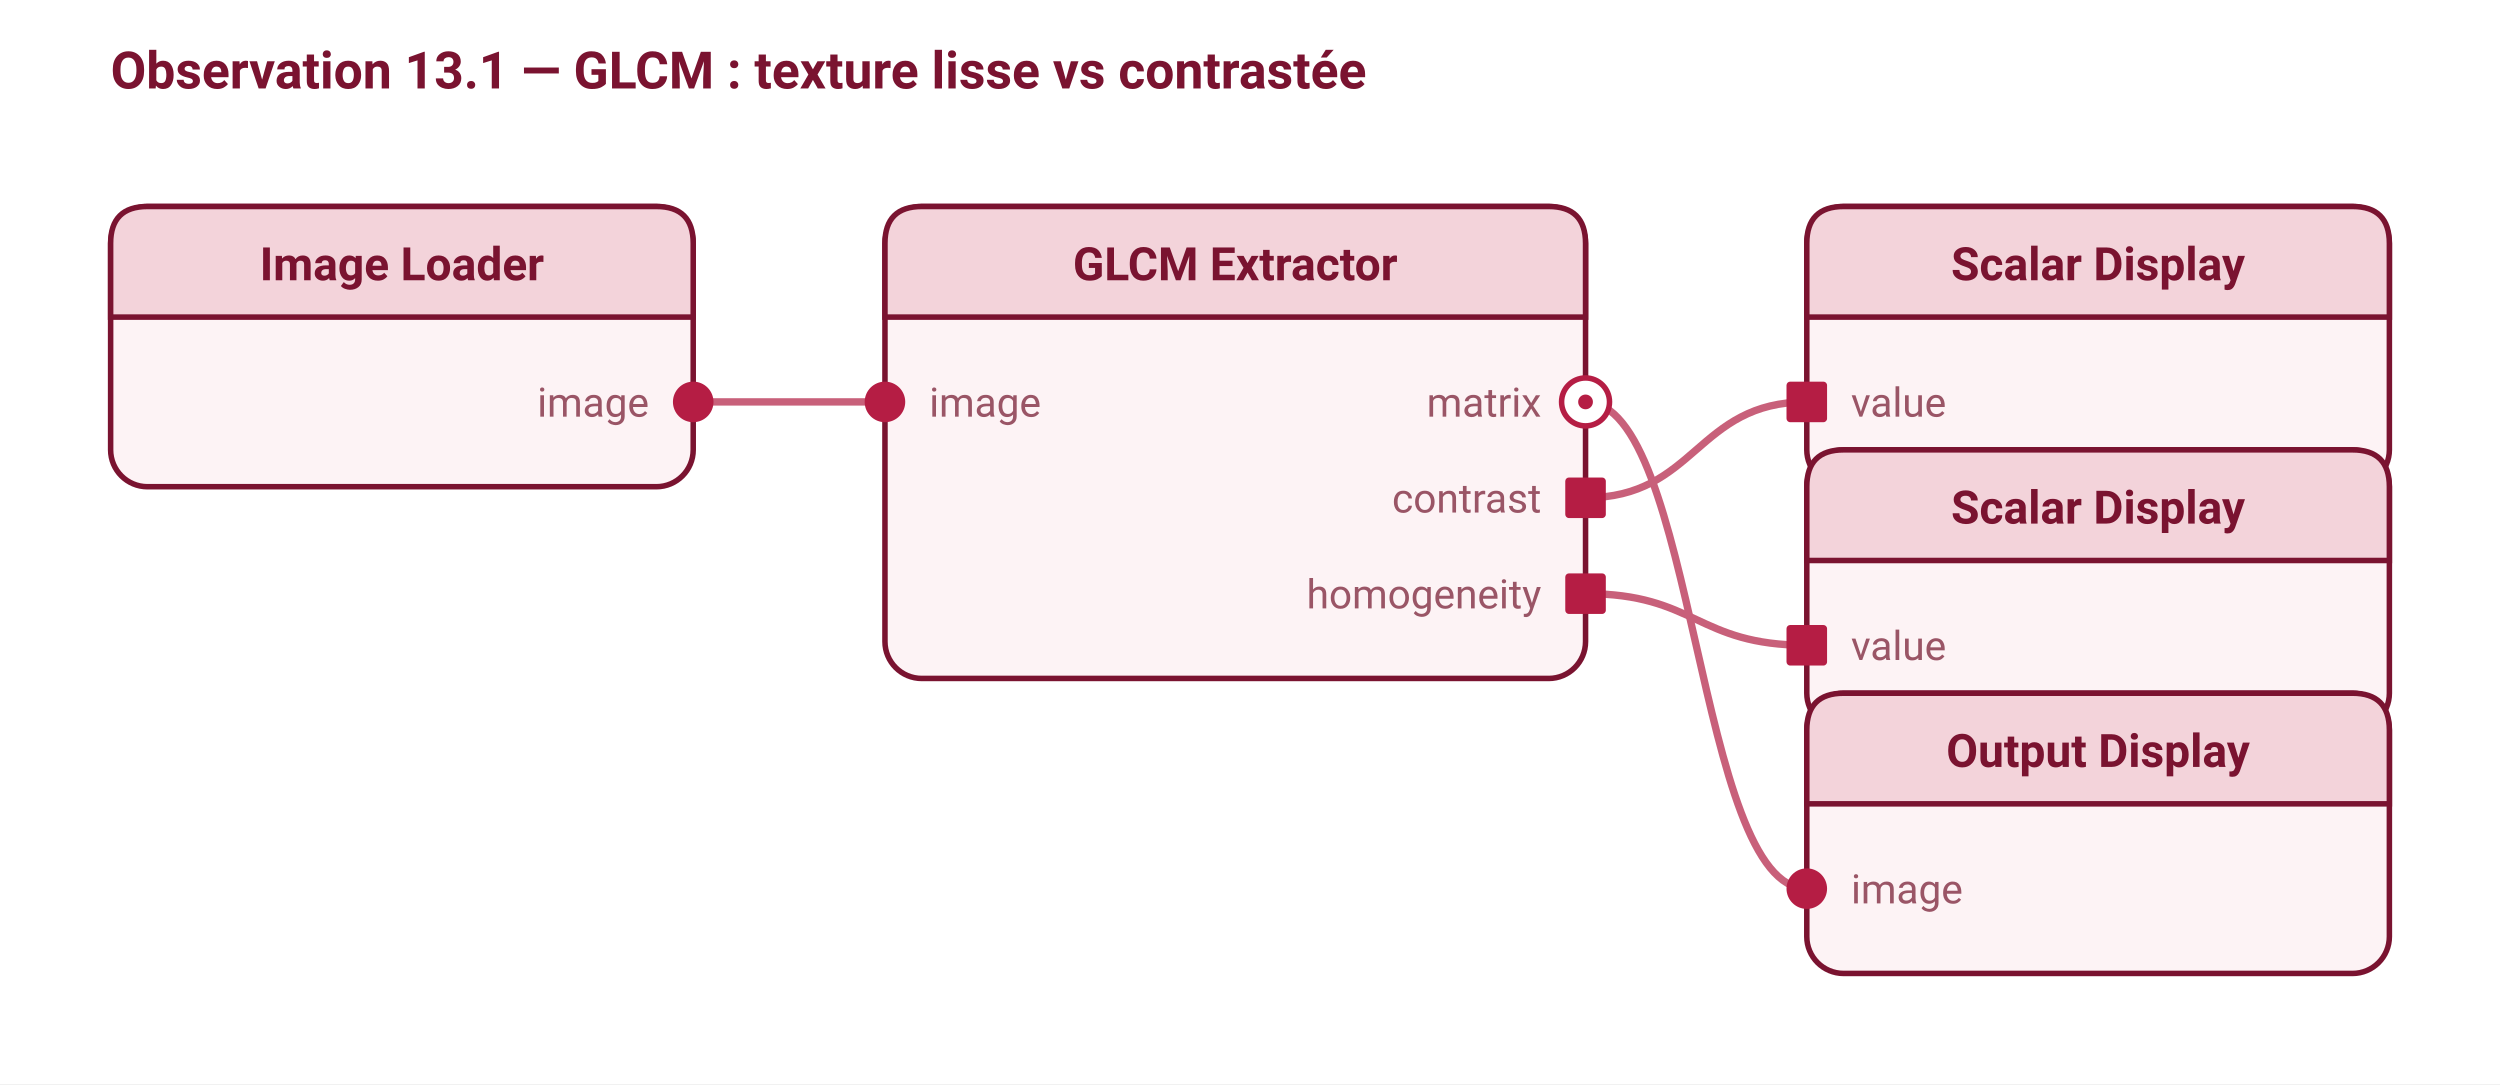
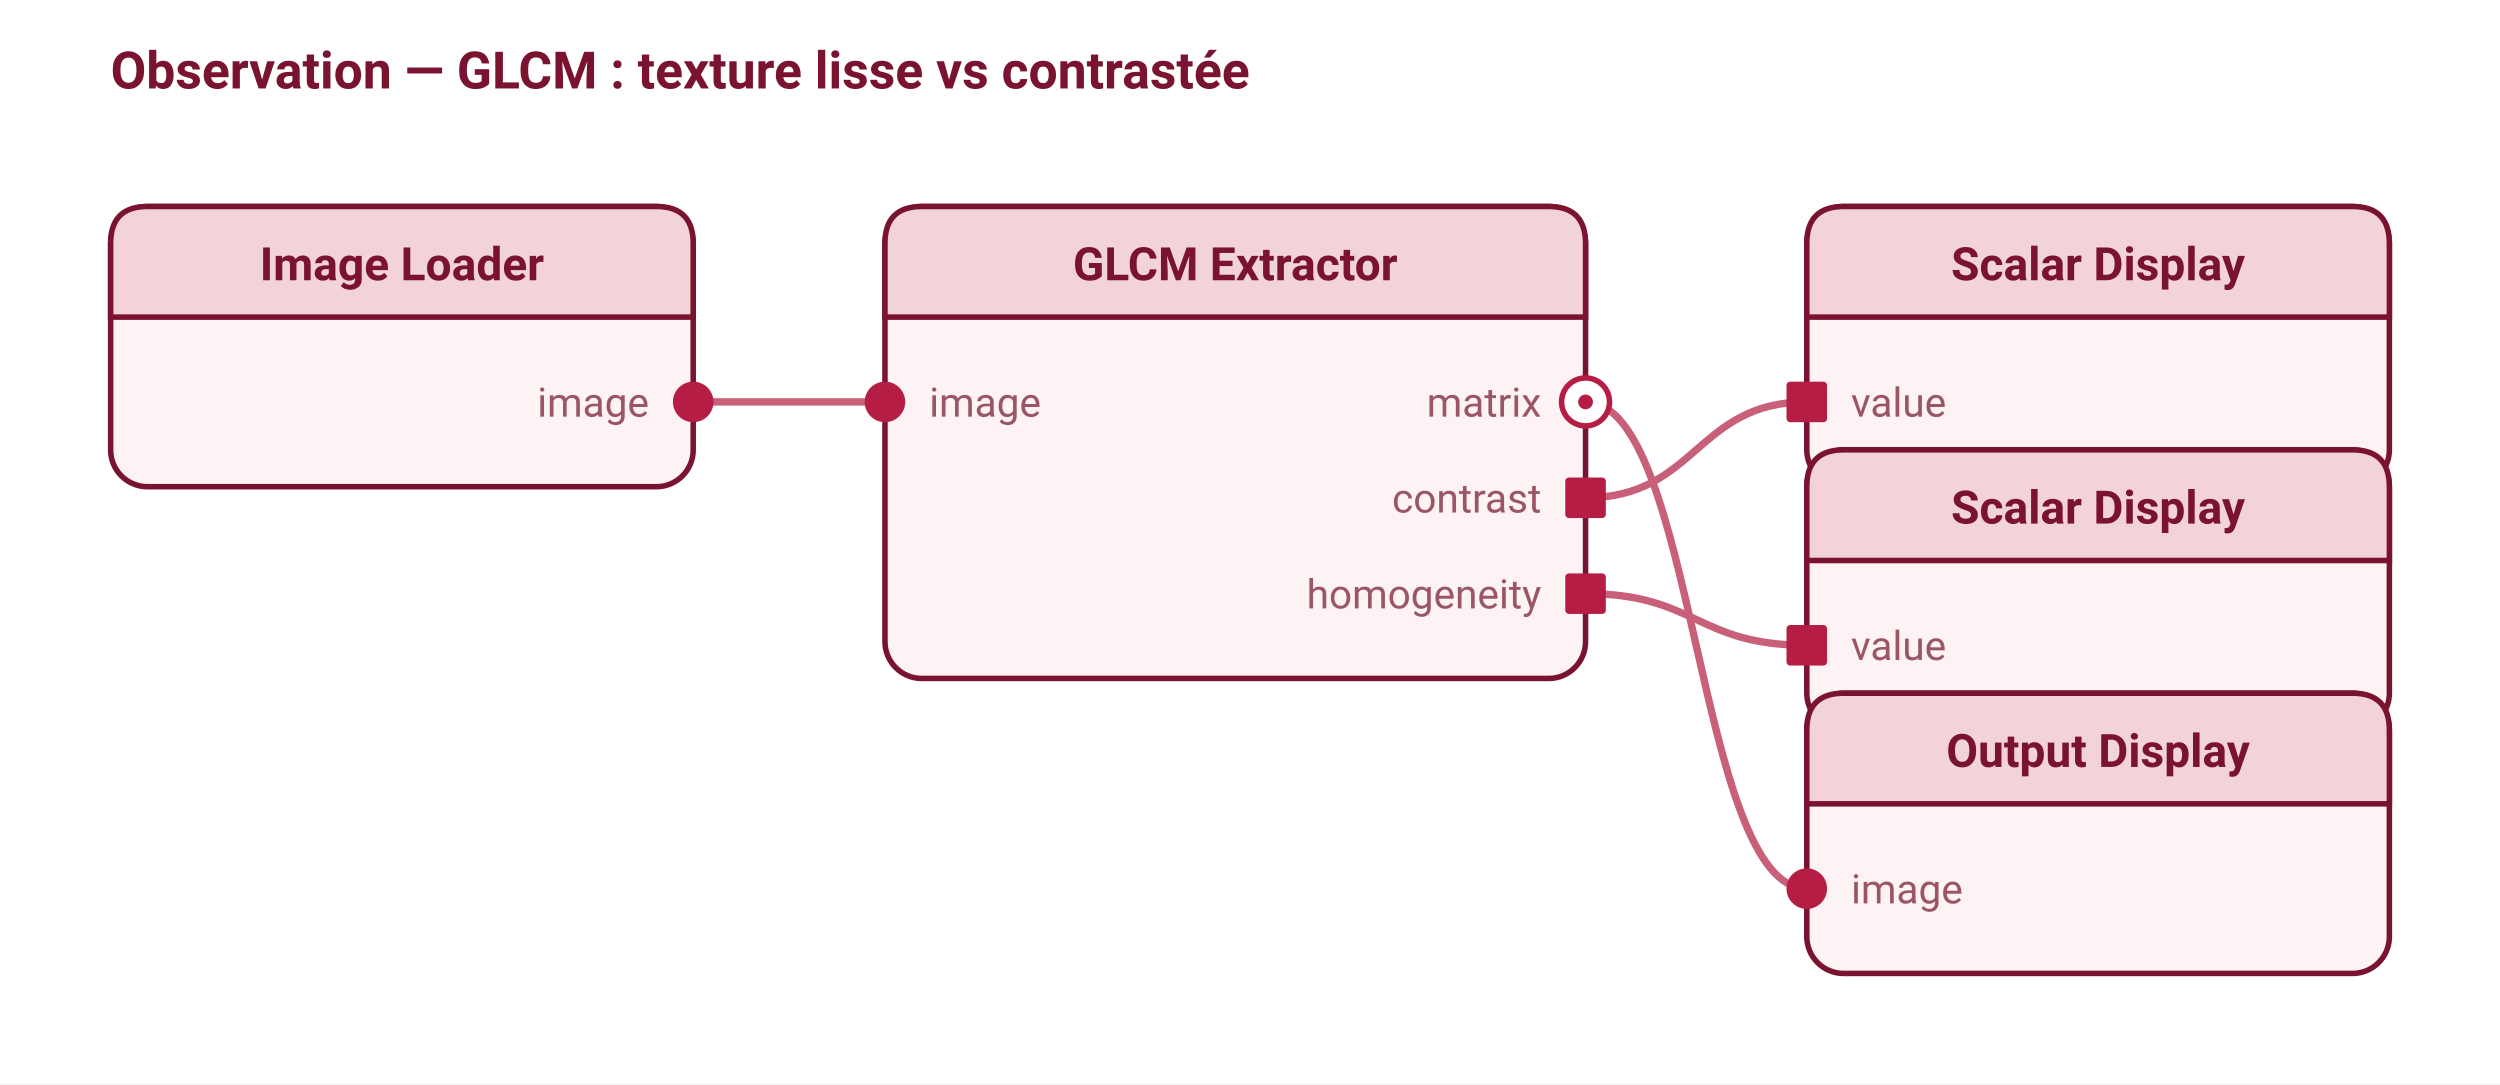
<svg xmlns="http://www.w3.org/2000/svg" viewBox="-30 -56 678 294" width="678" height="294" font-family="ui-sans-serif, -apple-system, 'Segoe UI', Roboto, sans-serif">
  <rect x="-30" y="-56" width="678" height="294" fill="#ffffff" />
-   <text x="0" y="-32" font-size="14" font-weight="600" fill="#7a1330">Observation 13.1 — GLCM : texture lisse vs contrastée</text>
+   <text x="0" y="-32" font-size="14" font-weight="600" fill="#7a1330">Observation — GLCM : texture lisse vs contrastée</text>
  <path d="M158.0,53.0 C184.0,53.0 184.0,53.0 210.0,53.0" fill="none" stroke="#c8607a" stroke-width="2" stroke-linecap="round" />
  <path d="M400.0,79.0 C430.0,79.0 430.0,53.0 460.0,53.0" fill="none" stroke="#c8607a" stroke-width="2" stroke-linecap="round" />
  <path d="M400.0,105.0 C430.0,105.0 430.0,119.0 460.0,119.0" fill="none" stroke="#c8607a" stroke-width="2" stroke-linecap="round" />
  <path d="M400.0,53.0 C430.0,53.0 430.0,185.0 460.0,185.0" fill="none" stroke="#c8607a" stroke-width="2" stroke-linecap="round" />
  <rect x="0" y="0" width="158" height="76" rx="10" fill="#fdf3f5" stroke="#7a1330" stroke-width="1.5" />
  <path d="M0,30 L0,10 Q0,0 10,0 L148,0 Q158,0 158,10 L158,30 Z" fill="#f3d3da" stroke="#7a1330" stroke-width="1.5" />
  <text x="79" y="20" font-size="12.5" font-weight="600" text-anchor="middle" fill="#7a1330">Image Loader</text>
  <circle cx="158.0" cy="53.0" r="5.5" fill="#b51d44" />
  <text x="146" y="57" font-size="11" text-anchor="end" fill="#9a5566">image</text>
  <rect x="210" y="0" width="190" height="128" rx="10" fill="#fdf3f5" stroke="#7a1330" stroke-width="1.5" />
  <path d="M210,30 L210,10 Q210,0 220,0 L390,0 Q400,0 400,10 L400,30 Z" fill="#f3d3da" stroke="#7a1330" stroke-width="1.5" />
  <text x="305" y="20" font-size="12.5" font-weight="600" text-anchor="middle" fill="#7a1330">GLCM Extractor</text>
  <circle cx="210.0" cy="53.0" r="5.5" fill="#b51d44" />
  <text x="222" y="57" font-size="11" fill="#9a5566">image</text>
  <circle cx="400.0" cy="53.0" r="6.5" fill="#ffffff" stroke="#b51d44" stroke-width="1.5" />
  <circle cx="400.0" cy="53.0" r="2" fill="#b51d44" />
  <text x="388" y="57" font-size="11" text-anchor="end" fill="#9a5566">matrix</text>
  <rect x="394.5" y="73.5" width="11.0" height="11.0" rx="1" fill="#b51d44" />
  <text x="388" y="83" font-size="11" text-anchor="end" fill="#9a5566">contrast</text>
  <rect x="394.5" y="99.5" width="11.0" height="11.0" rx="1" fill="#b51d44" />
  <text x="388" y="109" font-size="11" text-anchor="end" fill="#9a5566">homogeneity</text>
  <rect x="460" y="0" width="158" height="76" rx="10" fill="#fdf3f5" stroke="#7a1330" stroke-width="1.5" />
  <path d="M460,30 L460,10 Q460,0 470,0 L608,0 Q618,0 618,10 L618,30 Z" fill="#f3d3da" stroke="#7a1330" stroke-width="1.5" />
  <text x="539" y="20" font-size="12.5" font-weight="600" text-anchor="middle" fill="#7a1330">Scalar Display</text>
  <rect x="454.5" y="47.5" width="11.0" height="11.0" rx="1" fill="#b51d44" />
  <text x="472" y="57" font-size="11" fill="#9a5566">value</text>
  <rect x="460" y="66" width="158" height="76" rx="10" fill="#fdf3f5" stroke="#7a1330" stroke-width="1.5" />
  <path d="M460,96 L460,76 Q460,66 470,66 L608,66 Q618,66 618,76 L618,96 Z" fill="#f3d3da" stroke="#7a1330" stroke-width="1.5" />
  <text x="539" y="86" font-size="12.5" font-weight="600" text-anchor="middle" fill="#7a1330">Scalar Display</text>
  <rect x="454.5" y="113.5" width="11.0" height="11.0" rx="1" fill="#b51d44" />
  <text x="472" y="123" font-size="11" fill="#9a5566">value</text>
  <rect x="460" y="132" width="158" height="76" rx="10" fill="#fdf3f5" stroke="#7a1330" stroke-width="1.5" />
  <path d="M460,162 L460,142 Q460,132 470,132 L608,132 Q618,132 618,142 L618,162 Z" fill="#f3d3da" stroke="#7a1330" stroke-width="1.5" />
  <text x="539" y="152" font-size="12.5" font-weight="600" text-anchor="middle" fill="#7a1330">Output Display</text>
  <circle cx="460.0" cy="185.0" r="5.5" fill="#b51d44" />
  <text x="472" y="189" font-size="11" fill="#9a5566">image</text>
</svg>
